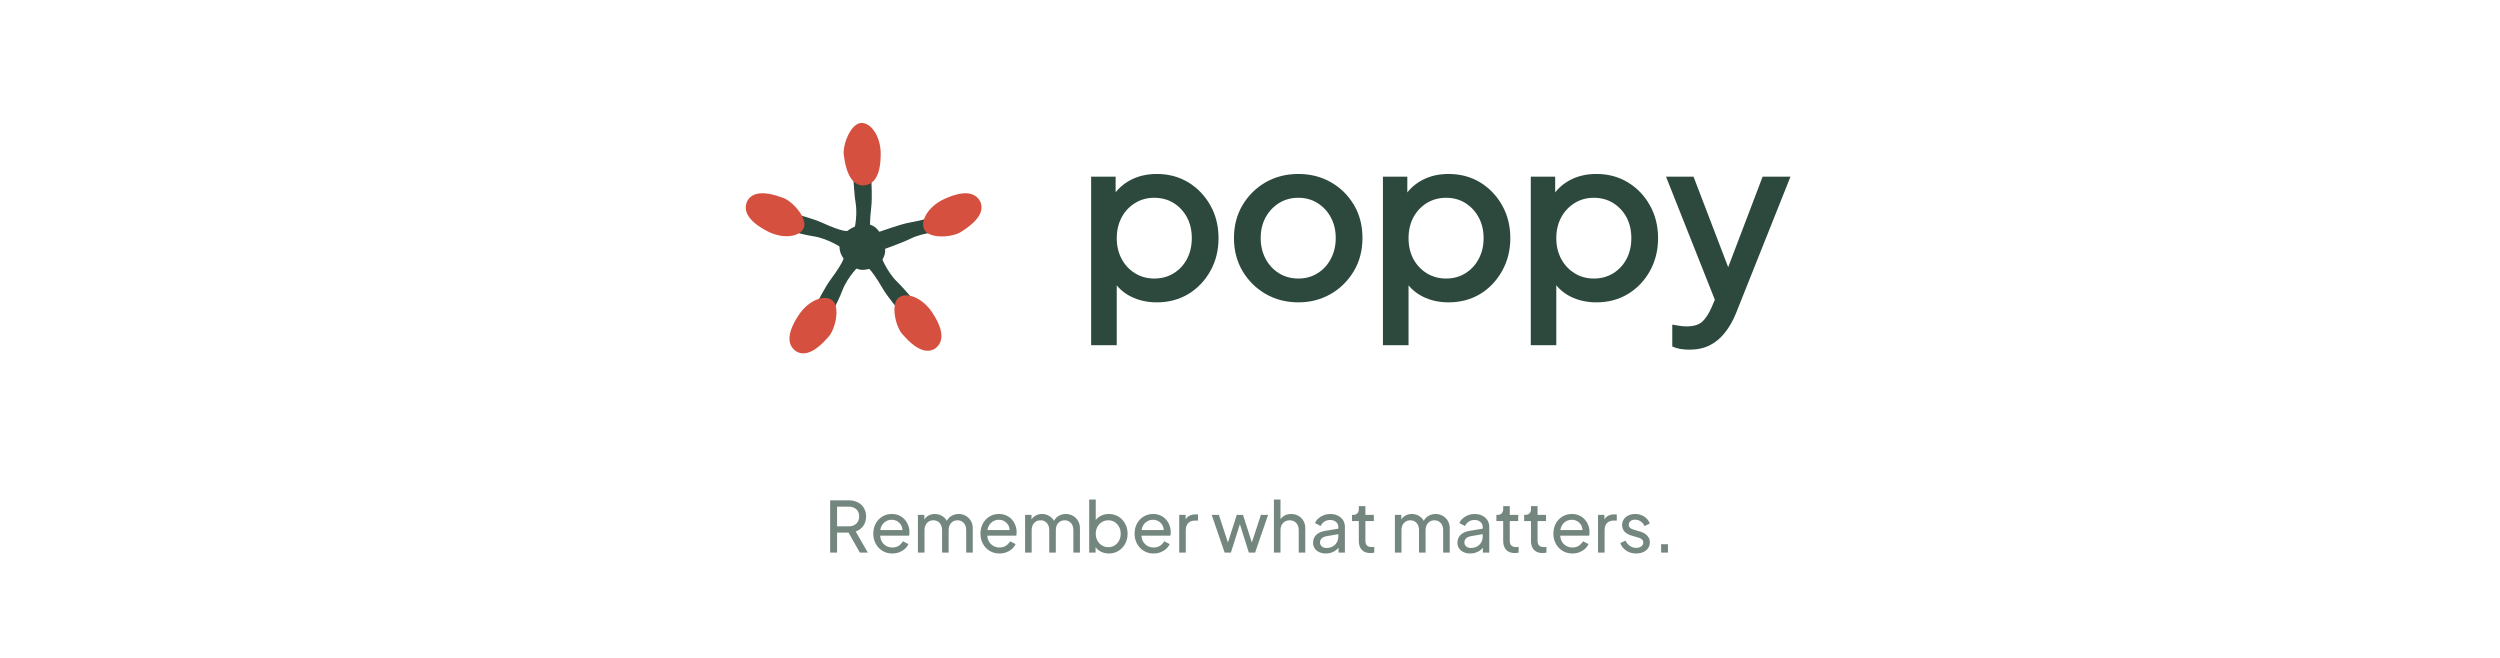
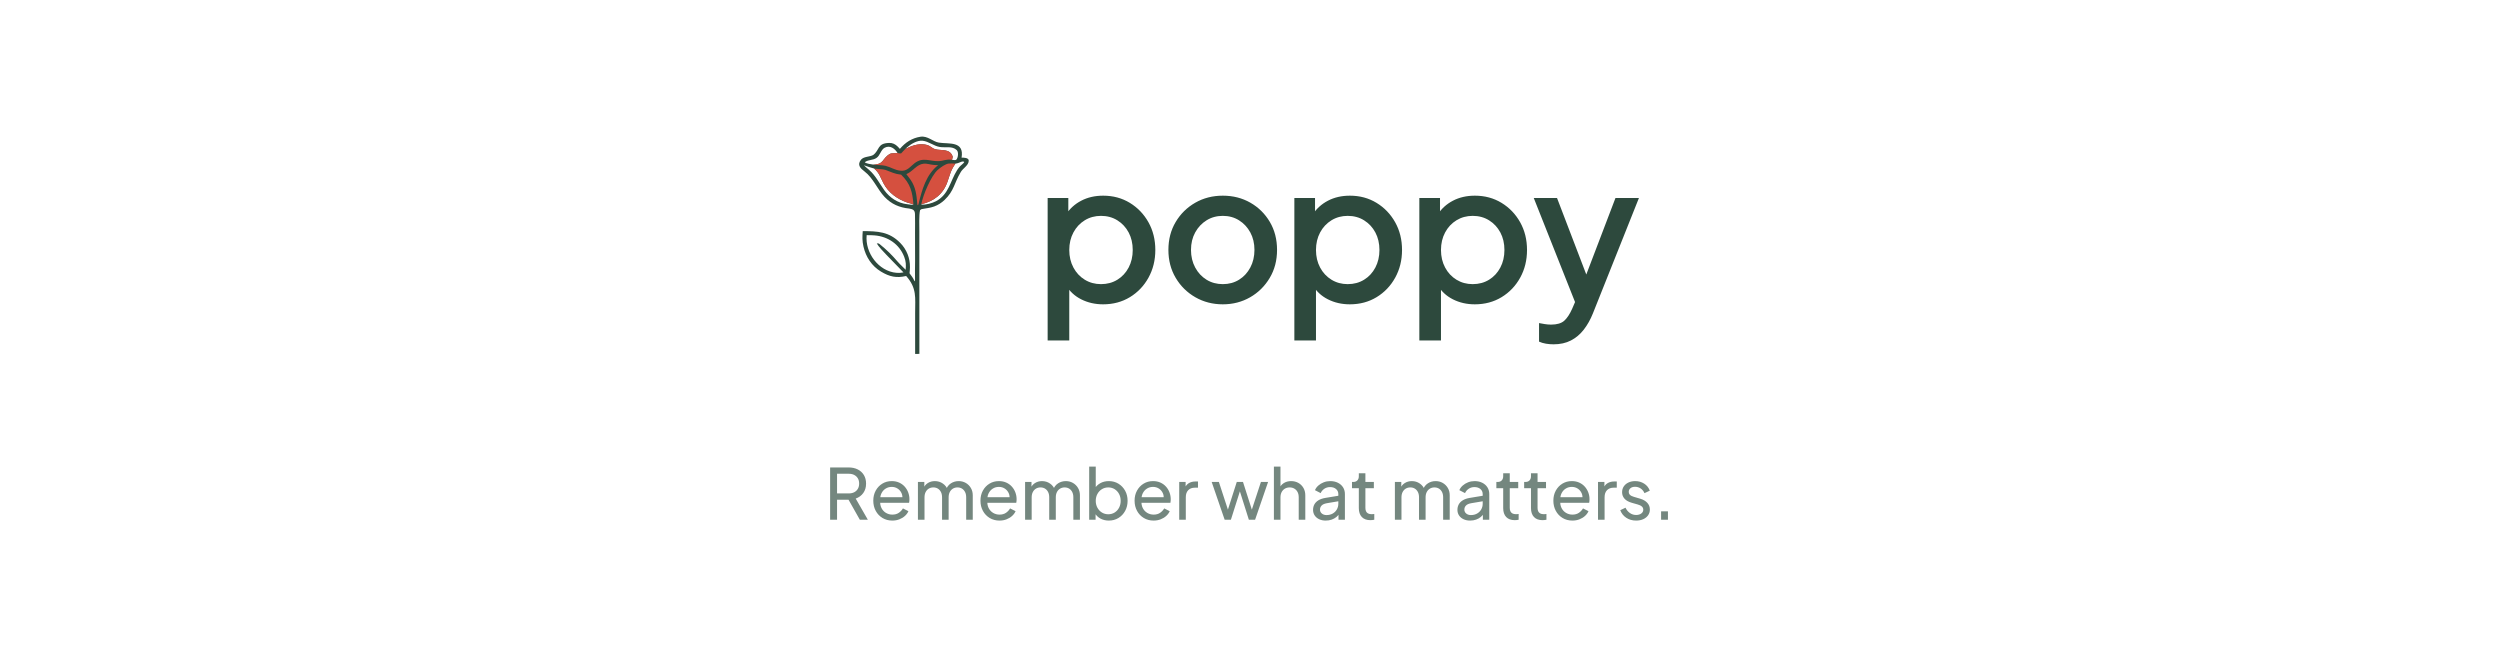
<svg xmlns="http://www.w3.org/2000/svg" viewBox="0 0 760 200" fill="none" role="img" aria-label="poppy: remember what matters">
-   <g transform="translate(214.95 18) scale(3.4)">
-     <g transform="translate(2 4)">
-       <path class="fgf" fill="#2D493D" d="M11.868 10.785 C13.218 10.554 13.667 11.716 13.894 12.811 C14.125 13.929 13.006 14.836 11.868 14.836 C11.193 14.836 9.843 13.929 9.843 12.811 C9.843 11.693 10.767 10.974 11.868 10.785 Z" />
-       <path class="fgf fgs" fill="#2D493D" stroke="#2D493D" stroke-width="0.13" stroke-linejoin="round" d="M12.649 6.013 C12.649 6.013 12.607 5.723 12.618 6.452 C12.626 6.977 12.715 8.364 12.618 9.195 C12.348 11.515 12.649 11.695 12.649 11.695 L11.118 11.695 C11.118 11.695 11.577 10.243 11.345 8.833 C11.192 7.899 11.118 6.013 11.118 6.013 L12.649 6.013 Z M13.075 11.563 C13.075 11.563 12.810 11.687 13.505 11.464 C14.004 11.305 15.306 10.817 16.129 10.669 C18.428 10.255 18.513 9.915 18.513 9.915 L18.957 11.379 C18.957 11.379 17.435 11.362 16.153 11.992 C15.303 12.410 13.519 13.027 13.519 13.027 L13.075 11.563 Z M5.206 9.654 C5.206 9.654 4.917 9.604 5.615 9.818 C6.116 9.972 7.463 10.315 8.224 10.663 C10.348 11.634 10.612 11.403 10.612 11.403 L10.141 12.859 C10.141 12.859 8.901 11.976 7.488 11.762 C6.552 11.621 4.735 11.110 4.735 11.110 L5.206 9.654 Z M15.628 19.026 C15.628 19.026 15.835 19.234 15.390 18.656 C15.070 18.240 14.170 17.181 13.751 16.457 C12.581 14.435 12.232 14.470 12.232 14.470 L13.459 13.556 C13.459 13.556 13.959 14.994 14.987 15.986 C15.669 16.643 16.855 18.112 16.855 18.112 L15.628 19.026 Z M7.484 18.477 C7.484 18.477 7.376 18.749 7.730 18.112 C7.986 17.653 8.602 16.408 9.102 15.737 C10.496 13.862 10.325 13.556 10.325 13.556 L11.651 14.321 C11.651 14.321 10.528 15.349 10.023 16.686 C9.689 17.572 8.810 19.242 8.810 19.242 L7.484 18.477 Z" />
-       <path fill="#D5503F" d="M15.131 17.325 C15.849 16.762 17.275 17.357 18.111 18.617 C19.231 20.302 19.137 21.286 18.420 21.849 C17.663 22.359 16.682 22.006 15.439 20.557 C14.832 19.850 14.413 17.888 15.131 17.325 Z M9.193 17.556 C8.474 16.993 7.048 17.588 6.212 18.848 C5.092 20.533 5.186 21.517 5.903 22.080 C6.661 22.591 7.642 22.238 8.884 20.789 C9.491 20.082 9.910 18.120 9.193 17.556 Z M6.645 11.083 C6.287 11.923 4.752 12.090 3.411 11.390 C1.617 10.455 1.224 9.548 1.580 8.709 C1.997 7.896 3.027 7.732 4.814 8.401 C5.687 8.727 7.001 10.243 6.645 11.083 Z M11.745 1.702 C12.655 1.627 13.518 2.909 13.524 4.421 C13.532 6.444 12.913 7.214 12.004 7.290 C11.091 7.299 10.466 6.465 10.225 4.572 C10.107 3.647 10.836 1.778 11.745 1.702 Z M17.442 11.267 C16.995 10.471 17.801 9.153 19.173 8.518 C21.010 7.669 21.968 7.911 22.415 8.706 C22.804 9.533 22.305 10.448 20.684 11.455 C19.892 11.947 17.889 12.062 17.442 11.267 Z" />
-     </g>
-     <path fill="#2D493D" transform="translate(33 0)" d="M1.34 25.57V10.5H3.53V12.78L3.27 12.26Q3.87 11.32 4.89 10.79Q5.91 10.26 7.22 10.26Q8.78 10.26 10.03 11.01Q11.27 11.77 12 13.07Q12.73 14.36 12.73 16Q12.73 17.62 12.01 18.92Q11.28 20.23 10.04 20.99Q8.79 21.74 7.21 21.74Q5.94 21.74 4.89 21.22Q3.84 20.69 3.26 19.69L3.63 19.26V25.57ZM6.98 19.61Q7.96 19.61 8.72 19.14Q9.48 18.67 9.91 17.86Q10.34 17.04 10.34 16Q10.34 14.95 9.91 14.14Q9.48 13.34 8.72 12.86Q7.96 12.39 6.98 12.39Q6.03 12.39 5.27 12.86Q4.5 13.33 4.07 14.14Q3.63 14.96 3.63 16Q3.63 17.04 4.07 17.86Q4.5 18.67 5.27 19.14Q6.03 19.61 6.98 19.61Z M19.87 21.74Q18.27 21.74 16.96 21Q15.66 20.25 14.88 18.95Q14.11 17.65 14.11 15.99Q14.11 14.33 14.88 13.04Q15.65 11.75 16.95 11Q18.25 10.26 19.87 10.26Q21.48 10.26 22.78 11Q24.07 11.74 24.84 13.03Q25.6 14.32 25.6 15.99Q25.6 17.66 24.82 18.96Q24.04 20.26 22.75 21Q21.45 21.74 19.87 21.74ZM19.87 19.61Q20.83 19.61 21.58 19.14Q22.34 18.67 22.77 17.85Q23.21 17.03 23.21 15.99Q23.21 14.95 22.77 14.14Q22.34 13.34 21.58 12.86Q20.83 12.39 19.87 12.39Q18.9 12.39 18.14 12.86Q17.38 13.34 16.94 14.14Q16.5 14.95 16.5 15.99Q16.5 17.03 16.94 17.85Q17.38 18.67 18.14 19.14Q18.9 19.61 19.87 19.61Z M27.43 25.57V10.5H29.61V12.78L29.36 12.26Q29.96 11.32 30.98 10.79Q31.99 10.26 33.3 10.26Q34.87 10.26 36.12 11.01Q37.36 11.77 38.09 13.07Q38.82 14.36 38.82 16Q38.82 17.62 38.09 18.92Q37.37 20.23 36.13 20.99Q34.88 21.74 33.29 21.74Q32.02 21.74 30.98 21.22Q29.93 20.69 29.35 19.69L29.72 19.26V25.57ZM33.07 19.61Q34.05 19.61 34.8 19.14Q35.56 18.67 35.99 17.86Q36.43 17.04 36.43 16Q36.43 14.95 35.99 14.14Q35.56 13.34 34.8 12.86Q34.05 12.39 33.07 12.39Q32.12 12.39 31.35 12.86Q30.59 13.33 30.15 14.14Q29.72 14.96 29.72 16Q29.72 17.04 30.15 17.86Q30.59 18.67 31.35 19.14Q32.12 19.61 33.07 19.61Z M40.65 25.57V10.5H42.83V12.78L42.58 12.26Q43.18 11.32 44.19 10.79Q45.21 10.26 46.52 10.26Q48.09 10.26 49.33 11.01Q50.58 11.77 51.3 13.07Q52.03 14.36 52.03 16Q52.03 17.62 51.31 18.92Q50.59 20.23 49.34 20.99Q48.1 21.74 46.51 21.74Q45.24 21.74 44.19 21.22Q43.15 20.69 42.57 19.69L42.93 19.26V25.57ZM46.29 19.61Q47.26 19.61 48.02 19.14Q48.78 18.67 49.21 17.86Q49.64 17.04 49.64 16Q49.64 14.95 49.21 14.14Q48.78 13.34 48.02 12.86Q47.26 12.39 46.29 12.39Q45.33 12.39 44.57 12.86Q43.81 13.33 43.37 14.14Q42.93 14.96 42.93 16Q42.93 17.04 43.37 17.86Q43.81 18.67 44.57 19.14Q45.33 19.61 46.29 19.61Z M54.84 25.97Q54.43 25.97 54.03 25.91Q53.64 25.84 53.3 25.69V23.73Q53.55 23.78 53.9 23.83Q54.25 23.89 54.57 23.89Q55.52 23.89 55.98 23.47Q56.43 23.06 56.81 22.2L57.53 20.52L57.49 22.47L52.74 10.5H55.2L58.71 19.67H57.89L61.38 10.5H63.87L59 22.71Q58.61 23.68 58.03 24.42Q57.46 25.16 56.67 25.57Q55.88 25.97 54.84 25.97Z" />
+   <g transform="translate(256.806 30) scale(2.875)">
+     <svg x="1.5" y="4" width="11.611" height="23" viewBox="301.785 96.043 420.43 832.809" preserveAspectRatio="xMidYMid meet" overflow="visible">
+       <g transform="matrix(0.484375,0,0,0.484375,512,512)">
+         <g transform="matrix(1,0,0,1,-2133.333,-2133.333)">
+           <g transform="matrix(4.166667,0,0,4.166667,0,0)">
+             <path d="M514.247,578.247C513.9,566.402 514.303,554.152 514.341,542.265L514.241,488.11C514.25,476.396 514.532,464.626 514.143,452.919C513.889,445.295 510.045,443.748 503.15,442.55C484.762,440.759 469.345,434.152 456.467,420.494C442.715,405.909 434.814,384.625 418.475,372.214C410.417,366.125 403.835,359.672 411.969,349.681C417.331,343.599 428.021,344.716 434.727,341.079C447.414,331.744 442.051,318.729 465.082,318.073C471.71,317.884 476.828,320.336 481.7,325.265C483.001,326.606 484.276,327.973 485.525,329.363C495.775,317.149 508.578,308.752 524.637,306.303C538.235,304.23 548.296,315.744 559.416,317.478C578.614,320.472 607.942,313.957 602.545,346.025C606.449,345.863 616.419,345.955 616.161,352.049C615.78,361.05 604.559,366.342 600.646,373.945C588.606,394 588.467,408.945 570.313,426.179C564.692,431.612 558.013,435.831 550.692,438.573C542.661,441.583 535.057,441.974 526.775,443.623C526.197,443.738 523.869,445.329 523.782,445.701C521.565,455.21 522.432,476.306 522.434,485.148L522.446,543.199L522.506,718.26L514.441,718.388L514.445,640.135C514.446,611.567 518.08,593.863 497.414,570.481C478.996,574.815 465.88,571.934 449.542,562.093C432.196,551.645 420.929,534.394 416.45,514.837C413.906,503.73 414.267,496.521 415.039,485.342C443.114,485.59 464.933,486.064 486.282,507.841C498.328,520.103 504.937,536.694 504.622,553.881C504.577,557.627 504.182,561.597 503.767,565.333C506.502,568.973 510.694,574.333 512.393,578.397C512.624,578.854 513.286,580.377 513.756,580.604L513.856,580.55C514.174,580.027 514.19,578.861 514.247,578.247ZM590.884,357.314C581.99,369.894 580.704,377.694 575.702,391.975C567.61,415.075 549.917,428.936 526.187,434.265C526.233,434.708 526.169,434.382 526.761,435.079C534.821,435.677 546.745,432.495 553.882,428.727C578.481,415.742 580.752,390.917 593.973,369.793C595.478,367.388 597.29,365.115 599.084,362.927C600.877,360.738 607.022,356.487 607.737,354.172C603.747,351.274 598.656,356.455 591.604,357.241L590.884,357.314ZM422.482,493.043C419.182,526.431 444.942,561.532 479.063,564.489C483.496,564.861 487.959,564.588 492.314,563.68C481.575,552.48 470.662,541.493 459.925,530.33C454.812,525.015 445.235,514.996 441.73,508.834C444.602,508.416 445.25,508.531 447.569,510.398C460.378,520.709 470.597,530.829 481.293,543.336C485.282,548 492.036,554.013 496.467,558.712C497.254,549.466 497.112,542.931 493.717,534.158C484.38,510.024 462.779,495.479 437.329,493.455C432.388,493.099 427.435,492.961 422.482,493.043ZM499.685,327.729C511.335,321.932 524.8,318.371 537.677,322.068C542.815,323.543 547.38,328.568 552.007,329.855C564.471,333.321 580.578,327.95 585.813,344.368L584.428,350.084C586.539,350.411 591.184,351.288 592.604,349.776C596.096,346.058 597.211,335.396 593.39,331.693C584.871,323.439 571.955,327.462 561.543,325.802C549.555,323.891 540.47,315.234 528.527,313.891C518.108,312.915 506.19,320.238 498.717,326.841C497.706,327.615 497.022,328.336 496.138,329.231C497.855,328.72 498.084,328.556 499.685,327.729ZM434.375,359.07C456.128,359.059 450.941,347.857 466.604,338.86C469.952,336.937 476.956,338.029 480.935,336.979C475.857,328.708 466.814,321.829 456.61,327.195C449.404,330.985 448.018,341.88 441.356,346.343C434.529,351.338 425.845,349.445 419.238,354.439L419.156,355.161C421.977,357.058 430.994,358.802 434.375,359.07ZM417.137,360.404C420.461,363.705 423.909,366.438 427.414,369.504C439.512,380.086 446.695,394.935 455.937,407.75C466.242,422.039 481.628,432.371 499.337,434.322C501.743,434.586 509.345,436.115 511.244,434.933C509.002,433.554 502.206,432.081 499.361,431.091C480.331,424.471 463.803,412.569 454.318,394.471C448.547,383.458 446.542,374.82 436.64,366.669C430.849,365.213 422.968,362.349 417.137,360.404Z" style="fill:#2D493D;" />
+           </g>
+           <g transform="matrix(4.166667,0,0,4.166667,0,0)">
+             <path d="M499.685,327.729C511.335,321.932 524.8,318.371 537.677,322.068C542.815,323.543 547.38,328.568 552.007,329.855C564.471,333.321 580.578,327.95 585.813,344.368L584.428,350.084C572.276,348.56 568.927,352.148 559.283,352.614C542.542,353.423 529.418,344.005 513.188,356.705C503.983,363.91 499.144,372.17 486.279,370.711C475.747,369.517 468.394,364.134 458.559,361.596C450.982,359.641 442.118,360.521 434.375,359.07C456.128,359.059 450.941,347.857 466.604,338.86C469.952,336.937 476.956,338.029 480.935,336.979L481.163,337.272C483.45,338.071 485.441,337.899 487.883,337.928C490.877,335.032 492.668,332.335 496.138,329.231C497.855,328.72 498.084,328.556 499.685,327.729Z" style="fill:#D5503F;" />
+           </g>
+           <g transform="matrix(4.166667,0,0,4.166667,0,0)">
+             <path d="M436.64,366.669C442.285,367.593 453.764,367.697 458.171,369.267C469.777,373.402 475.078,376.91 487.82,378.285C505.749,395.498 509.359,411.462 511.244,434.933C509.002,433.554 502.206,432.081 499.361,431.091C480.331,424.471 463.803,412.569 454.318,394.471C448.547,383.458 446.542,374.82 436.64,366.669Z" style="fill:#D5503F;" />
+           </g>
+           <g transform="matrix(4.166667,0,0,4.166667,0,0)">
+             <path d="M526.187,434.265C529.092,417.613 544.837,380.042 557.477,369.112C562.613,364.67 571.403,357.921 578.565,357.125C581.166,356.836 587.865,357.22 590.884,357.314C581.99,369.894 580.704,377.694 575.702,391.975C567.61,415.075 549.917,428.936 526.187,434.265Z" style="fill:#D5503F;" />
+           </g>
+           <g transform="matrix(4.166667,0,0,4.166667,0,0)">
+             <path d="M497.771,377.309C510.824,371.766 516.928,358.831 530.88,357.399C536.386,356.835 544.185,359.389 549.799,359.824C552.583,360.152 555.362,360.155 558.13,360.175C535.253,378.072 527.409,407.142 520.89,433.9C520.057,435.833 520.687,435.258 519.298,436.264C518.28,434.758 518.599,434.493 518.421,432.381C517.034,416.158 515.446,402.313 506.104,388.379C503.352,384.276 500.506,381.099 497.771,377.309Z" style="fill:#D5503F;fill-rule:nonzero;" />
+           </g>
+         </g>
+       </g>
+     </svg>
+     <path fill="#2D493D" transform="translate(20.111 0)" d="M1.342 25.567V10.5H3.528V12.777L3.274 12.259Q3.873 11.323 4.89 10.79Q5.907 10.256 7.218 10.256Q8.784 10.256 10.029 11.013Q11.274 11.771 12.001 13.067Q12.728 14.363 12.728 16Q12.728 17.616 12.006 18.923Q11.285 20.229 10.039 20.987Q8.794 21.744 7.208 21.744Q5.937 21.744 4.89 21.215Q3.843 20.687 3.263 19.69L3.629 19.263V25.567ZM6.984 19.609Q7.96 19.609 8.718 19.141Q9.475 18.674 9.907 17.855Q10.339 17.037 10.339 16Q10.339 14.953 9.907 14.145Q9.475 13.336 8.718 12.864Q7.96 12.391 6.984 12.391Q6.029 12.391 5.266 12.859Q4.504 13.326 4.067 14.145Q3.629 14.963 3.629 16Q3.629 17.037 4.067 17.855Q4.504 18.674 5.266 19.141Q6.029 19.609 6.984 19.609Z M19.865 21.744Q18.269 21.744 16.963 20.997Q15.656 20.25 14.884 18.948Q14.111 17.647 14.111 15.99Q14.111 14.333 14.878 13.042Q15.646 11.75 16.947 11.003Q18.249 10.256 19.865 10.256Q21.482 10.256 22.778 10.998Q24.074 11.74 24.836 13.031Q25.599 14.323 25.599 15.99Q25.599 17.657 24.821 18.958Q24.043 20.26 22.747 21.002Q21.451 21.744 19.865 21.744ZM19.865 19.609Q20.831 19.609 21.583 19.141Q22.335 18.674 22.773 17.85Q23.21 17.027 23.21 15.99Q23.21 14.953 22.773 14.145Q22.335 13.336 21.583 12.864Q20.831 12.391 19.865 12.391Q18.899 12.391 18.142 12.864Q17.384 13.336 16.942 14.145Q16.5 14.953 16.5 15.99Q16.5 17.027 16.942 17.85Q17.384 18.674 18.142 19.141Q18.899 19.609 19.865 19.609Z M27.429 25.567V10.5H29.615V12.777L29.36 12.259Q29.96 11.323 30.977 10.79Q31.994 10.256 33.305 10.256Q34.871 10.256 36.116 11.013Q37.361 11.771 38.088 13.067Q38.815 14.363 38.815 16Q38.815 17.616 38.093 18.923Q37.372 20.229 36.126 20.987Q34.881 21.744 33.295 21.744Q32.024 21.744 30.977 21.215Q29.93 20.687 29.35 19.69L29.716 19.263V25.567ZM33.071 19.609Q34.047 19.609 34.805 19.141Q35.562 18.674 35.994 17.855Q36.426 17.037 36.426 16Q36.426 14.953 35.994 14.145Q35.562 13.336 34.805 12.864Q34.047 12.391 33.071 12.391Q32.116 12.391 31.353 12.859Q30.591 13.326 30.153 14.145Q29.716 14.963 29.716 16Q29.716 17.037 30.153 17.855Q30.591 18.674 31.353 19.141Q32.116 19.609 33.071 19.609Z M40.645 25.567V10.5H42.831V12.777L42.577 12.259Q43.177 11.323 44.193 10.79Q45.21 10.256 46.521 10.256Q48.087 10.256 49.332 11.013Q50.578 11.771 51.305 13.067Q52.031 14.363 52.031 16Q52.031 17.616 51.31 18.923Q50.588 20.229 49.342 20.987Q48.097 21.744 46.511 21.744Q45.24 21.744 44.193 21.215Q43.146 20.687 42.567 19.69L42.933 19.263V25.567ZM46.287 19.609Q47.263 19.609 48.021 19.141Q48.778 18.674 49.21 17.855Q49.642 17.037 49.642 16Q49.642 14.953 49.21 14.145Q48.778 13.336 48.021 12.864Q47.263 12.391 46.287 12.391Q45.332 12.391 44.569 12.859Q43.807 13.326 43.37 14.145Q42.933 14.963 42.933 16Q42.933 17.037 43.37 17.855Q43.807 18.674 44.569 19.141Q45.332 19.609 46.287 19.609Z M54.837 25.973Q54.431 25.973 54.034 25.907Q53.638 25.841 53.302 25.689V23.726Q53.546 23.777 53.897 23.833Q54.248 23.889 54.573 23.889Q55.518 23.889 55.976 23.472Q56.433 23.055 56.81 22.201L57.531 20.524L57.491 22.466L52.743 10.5H55.203L58.711 19.67H57.887L61.384 10.5H63.865L58.995 22.71Q58.609 23.676 58.035 24.418Q57.46 25.16 56.672 25.567Q55.884 25.973 54.837 25.973Z" />
  </g>
-   <path fill="#2D493D" fill-opacity="0.66" transform="translate(250.6 168)" d="M1.76 0V-15.9H7.38Q8.96 -15.9 10.15 -15.3Q11.35 -14.7 12.02 -13.59Q12.69 -12.48 12.69 -10.98Q12.69 -9.31 11.84 -8.13Q10.99 -6.94 9.54 -6.43L13.23 0H10.8L6.9 -6.89L8.3 -6.08H3.87V0ZM3.87 -8H7.45Q8.39 -8 9.09 -8.37Q9.8 -8.73 10.19 -9.41Q10.58 -10.08 10.58 -10.99Q10.58 -11.91 10.19 -12.58Q9.8 -13.24 9.09 -13.61Q8.39 -13.97 7.45 -13.97H3.87Z M20.66 0.26Q18.99 0.26 17.68 -0.53Q16.38 -1.32 15.63 -2.69Q14.88 -4.06 14.88 -5.78Q14.88 -7.52 15.62 -8.86Q16.36 -10.2 17.63 -10.97Q18.89 -11.75 20.48 -11.75Q21.75 -11.75 22.75 -11.29Q23.74 -10.84 24.44 -10.06Q25.13 -9.28 25.5 -8.29Q25.87 -7.3 25.87 -6.23Q25.87 -5.98 25.85 -5.7Q25.82 -5.42 25.77 -5.15H16.34V-6.86H24.63L23.67 -6.1Q23.87 -7.21 23.47 -8.09Q23.06 -8.96 22.28 -9.47Q21.49 -9.99 20.48 -9.99Q19.47 -9.99 18.64 -9.47Q17.81 -8.95 17.35 -8.01Q16.89 -7.07 16.99 -5.76Q16.89 -4.49 17.38 -3.54Q17.86 -2.6 18.74 -2.08Q19.62 -1.56 20.67 -1.56Q21.83 -1.56 22.62 -2.09Q23.41 -2.62 23.9 -3.45L25.56 -2.6Q25.22 -1.81 24.51 -1.16Q23.79 -0.51 22.82 -0.13Q21.84 0.26 20.66 0.26Z M28.45 0V-11.49H30.4V-9.15L30.13 -9.51Q30.54 -10.59 31.48 -11.17Q32.43 -11.75 33.6 -11.75Q34.95 -11.75 36.03 -11Q37.1 -10.26 37.51 -9.05L36.94 -9.01Q37.41 -10.36 38.47 -11.05Q39.52 -11.75 40.84 -11.75Q42.02 -11.75 42.99 -11.19Q43.96 -10.64 44.54 -9.66Q45.12 -8.68 45.12 -7.44V0H43.12V-6.81Q43.12 -7.76 42.78 -8.43Q42.44 -9.09 41.84 -9.46Q41.25 -9.83 40.47 -9.83Q39.71 -9.83 39.1 -9.46Q38.48 -9.09 38.14 -8.42Q37.79 -7.74 37.79 -6.81V0H35.79V-6.81Q35.79 -7.76 35.44 -8.43Q35.1 -9.09 34.51 -9.46Q33.92 -9.83 33.13 -9.83Q32.36 -9.83 31.75 -9.46Q31.15 -9.09 30.8 -8.42Q30.45 -7.74 30.45 -6.81V0Z M53.24 0.26Q51.57 0.26 50.26 -0.53Q48.96 -1.32 48.21 -2.69Q47.46 -4.06 47.46 -5.78Q47.46 -7.52 48.2 -8.86Q48.94 -10.2 50.21 -10.97Q51.47 -11.75 53.06 -11.75Q54.33 -11.75 55.33 -11.29Q56.32 -10.84 57.02 -10.06Q57.71 -9.28 58.08 -8.29Q58.45 -7.3 58.45 -6.23Q58.45 -5.98 58.43 -5.7Q58.4 -5.42 58.35 -5.15H48.92V-6.86H57.21L56.25 -6.1Q56.45 -7.21 56.05 -8.09Q55.64 -8.96 54.86 -9.47Q54.07 -9.99 53.06 -9.99Q52.05 -9.99 51.22 -9.47Q50.39 -8.95 49.93 -8.01Q49.47 -7.07 49.57 -5.76Q49.47 -4.49 49.96 -3.54Q50.44 -2.6 51.32 -2.08Q52.2 -1.56 53.25 -1.56Q54.41 -1.56 55.2 -2.09Q55.99 -2.62 56.48 -3.45L58.14 -2.6Q57.8 -1.81 57.09 -1.16Q56.37 -0.51 55.4 -0.13Q54.42 0.26 53.24 0.26Z M61.03 0V-11.49H62.98V-9.15L62.71 -9.51Q63.12 -10.59 64.06 -11.17Q65 -11.75 66.18 -11.75Q67.53 -11.75 68.61 -11Q69.68 -10.26 70.09 -9.05L69.52 -9.01Q69.99 -10.36 71.05 -11.05Q72.1 -11.75 73.42 -11.75Q74.6 -11.75 75.57 -11.19Q76.54 -10.64 77.12 -9.66Q77.7 -8.68 77.7 -7.44V0H75.7V-6.81Q75.7 -7.76 75.36 -8.43Q75.02 -9.09 74.42 -9.46Q73.83 -9.83 73.05 -9.83Q72.29 -9.83 71.67 -9.46Q71.06 -9.09 70.71 -8.42Q70.37 -7.74 70.37 -6.81V0H68.37V-6.81Q68.37 -7.76 68.02 -8.43Q67.68 -9.09 67.09 -9.46Q66.5 -9.83 65.71 -9.83Q64.94 -9.83 64.33 -9.46Q63.73 -9.09 63.38 -8.42Q63.03 -7.74 63.03 -6.81V0Z M86.48 0.26Q85.08 0.26 83.94 -0.36Q82.79 -0.97 82.19 -2.11L82.46 -2.45V0H80.51V-16.15H82.51V-9.01L82.2 -9.51Q82.85 -10.55 83.96 -11.15Q85.06 -11.75 86.48 -11.75Q88.12 -11.75 89.41 -10.96Q90.69 -10.17 91.44 -8.82Q92.19 -7.47 92.19 -5.74Q92.19 -4.04 91.45 -2.68Q90.7 -1.32 89.41 -0.53Q88.12 0.26 86.48 0.26ZM86.32 -1.66Q87.41 -1.66 88.26 -2.2Q89.11 -2.73 89.6 -3.66Q90.09 -4.58 90.09 -5.74Q90.09 -6.92 89.6 -7.84Q89.11 -8.75 88.26 -9.29Q87.41 -9.83 86.32 -9.83Q85.24 -9.83 84.38 -9.29Q83.51 -8.76 83.01 -7.83Q82.51 -6.91 82.51 -5.74Q82.51 -4.58 83.01 -3.66Q83.51 -2.73 84.38 -2.2Q85.24 -1.66 86.32 -1.66Z M100.09 0.26Q98.43 0.26 97.12 -0.53Q95.81 -1.32 95.06 -2.69Q94.31 -4.06 94.31 -5.78Q94.31 -7.52 95.05 -8.86Q95.79 -10.2 97.06 -10.97Q98.33 -11.75 99.91 -11.75Q101.19 -11.75 102.18 -11.29Q103.17 -10.84 103.87 -10.06Q104.57 -9.28 104.93 -8.29Q105.3 -7.3 105.3 -6.23Q105.3 -5.98 105.28 -5.7Q105.25 -5.42 105.2 -5.15H95.77V-6.86H104.06L103.11 -6.1Q103.3 -7.21 102.9 -8.09Q102.5 -8.96 101.71 -9.47Q100.92 -9.99 99.91 -9.99Q98.9 -9.99 98.07 -9.47Q97.24 -8.95 96.78 -8.01Q96.33 -7.07 96.42 -5.76Q96.32 -4.49 96.81 -3.54Q97.3 -2.6 98.17 -2.08Q99.05 -1.56 100.1 -1.56Q101.26 -1.56 102.05 -2.09Q102.84 -2.62 103.33 -3.45L104.99 -2.6Q104.65 -1.81 103.94 -1.16Q103.23 -0.51 102.25 -0.13Q101.27 0.26 100.09 0.26Z M107.88 0V-11.49H109.83V-9.38L109.62 -9.69Q110.02 -10.67 110.86 -11.15Q111.69 -11.63 112.88 -11.63H113.59V-9.74H112.59Q111.37 -9.74 110.63 -8.99Q109.88 -8.23 109.88 -6.85V0Z M121.7 0 117.75 -11.49H119.94L123.08 -1.88L122.31 -1.89L125.38 -11.49H127.27L130.34 -1.89L129.57 -1.88L132.72 -11.49H134.9L130.95 0H129.05L126.02 -9.6H126.63L123.59 0Z M136.67 0V-16.15H138.67V-9.25L138.3 -9.44Q138.72 -10.53 139.67 -11.14Q140.63 -11.75 141.89 -11.75Q143.14 -11.75 144.11 -11.19Q145.09 -10.64 145.65 -9.66Q146.21 -8.68 146.21 -7.44V0H144.21V-6.81Q144.21 -7.76 143.86 -8.43Q143.5 -9.09 142.88 -9.46Q142.26 -9.83 141.46 -9.83Q140.66 -9.83 140.03 -9.46Q139.39 -9.09 139.03 -8.42Q138.67 -7.74 138.67 -6.81V0Z M152.42 0.26Q151.29 0.26 150.42 -0.16Q149.55 -0.57 149.06 -1.3Q148.57 -2.04 148.57 -3Q148.57 -3.92 148.97 -4.66Q149.37 -5.4 150.21 -5.92Q151.05 -6.43 152.34 -6.64L156.59 -7.34V-5.67L152.78 -5.02Q151.68 -4.83 151.18 -4.32Q150.68 -3.81 150.68 -3.08Q150.68 -2.37 151.24 -1.89Q151.79 -1.42 152.66 -1.42Q153.74 -1.42 154.55 -1.88Q155.35 -2.34 155.8 -3.13Q156.25 -3.92 156.25 -4.88V-7.81Q156.25 -8.74 155.56 -9.33Q154.87 -9.93 153.75 -9.93Q152.75 -9.93 152 -9.42Q151.24 -8.91 150.88 -8.09L149.15 -8.99Q149.48 -9.78 150.19 -10.4Q150.89 -11.03 151.83 -11.39Q152.76 -11.75 153.79 -11.75Q155.1 -11.75 156.11 -11.24Q157.12 -10.74 157.69 -9.86Q158.25 -8.97 158.25 -7.81V0H156.31V-2.18L156.66 -2.04Q156.31 -1.37 155.68 -0.85Q155.06 -0.33 154.23 -0.04Q153.41 0.26 152.42 0.26Z M165.99 0.13Q164.31 0.13 163.4 -0.83Q162.48 -1.79 162.48 -3.55V-9.6H160.41V-11.49H160.83Q161.6 -11.49 162.04 -11.96Q162.48 -12.43 162.48 -13.2V-14.13H164.48V-11.49H167.05V-9.6H164.48V-3.6Q164.48 -3.02 164.66 -2.59Q164.85 -2.17 165.27 -1.93Q165.69 -1.69 166.39 -1.69Q166.55 -1.69 166.78 -1.71Q167 -1.73 167.18 -1.75V0Q166.91 0.06 166.57 0.09Q166.23 0.13 165.99 0.13Z M173.45 0V-11.49H175.4V-9.15L175.12 -9.51Q175.54 -10.59 176.48 -11.17Q177.42 -11.75 178.6 -11.75Q179.95 -11.75 181.03 -11Q182.1 -10.26 182.51 -9.05L181.94 -9.01Q182.41 -10.36 183.46 -11.05Q184.52 -11.75 185.84 -11.75Q187.02 -11.75 187.99 -11.19Q188.96 -10.64 189.54 -9.66Q190.12 -8.68 190.12 -7.44V0H188.12V-6.81Q188.12 -7.76 187.78 -8.43Q187.44 -9.09 186.84 -9.46Q186.25 -9.83 185.47 -9.83Q184.7 -9.83 184.09 -9.46Q183.48 -9.09 183.13 -8.42Q182.78 -7.74 182.78 -6.81V0H180.78V-6.81Q180.78 -7.76 180.44 -8.43Q180.1 -9.09 179.51 -9.46Q178.92 -9.83 178.13 -9.83Q177.35 -9.83 176.75 -9.46Q176.15 -9.09 175.8 -8.42Q175.45 -7.74 175.45 -6.81V0Z M196.31 0.26Q195.18 0.26 194.31 -0.16Q193.44 -0.57 192.95 -1.3Q192.46 -2.04 192.46 -3Q192.46 -3.92 192.86 -4.66Q193.26 -5.4 194.1 -5.92Q194.94 -6.43 196.23 -6.64L200.48 -7.34V-5.67L196.66 -5.02Q195.56 -4.83 195.07 -4.32Q194.57 -3.81 194.57 -3.08Q194.57 -2.37 195.12 -1.89Q195.68 -1.42 196.55 -1.42Q197.63 -1.42 198.43 -1.88Q199.24 -2.34 199.69 -3.13Q200.14 -3.92 200.14 -4.88V-7.81Q200.14 -8.74 199.45 -9.33Q198.76 -9.93 197.64 -9.93Q196.64 -9.93 195.89 -9.42Q195.13 -8.91 194.77 -8.09L193.04 -8.99Q193.37 -9.78 194.07 -10.4Q194.78 -11.03 195.71 -11.39Q196.65 -11.75 197.68 -11.75Q198.99 -11.75 200 -11.24Q201.01 -10.74 201.58 -9.86Q202.14 -8.97 202.14 -7.81V0H200.19V-2.18L200.55 -2.04Q200.2 -1.37 199.57 -0.85Q198.95 -0.33 198.12 -0.04Q197.3 0.26 196.31 0.26Z M209.88 0.13Q208.2 0.13 207.29 -0.83Q206.37 -1.79 206.37 -3.55V-9.6H204.3V-11.49H204.72Q205.49 -11.49 205.93 -11.96Q206.37 -12.43 206.37 -13.2V-14.13H208.37V-11.49H210.94V-9.6H208.37V-3.6Q208.37 -3.02 208.55 -2.59Q208.73 -2.17 209.16 -1.93Q209.58 -1.69 210.28 -1.69Q210.44 -1.69 210.66 -1.71Q210.89 -1.73 211.07 -1.75V0Q210.8 0.06 210.46 0.09Q210.12 0.13 209.88 0.13Z M218.33 0.13Q216.65 0.13 215.73 -0.83Q214.82 -1.79 214.82 -3.55V-9.6H212.74V-11.49H213.17Q213.94 -11.49 214.38 -11.96Q214.82 -12.43 214.82 -13.2V-14.13H216.82V-11.49H219.39V-9.6H216.82V-3.6Q216.82 -3.02 217 -2.59Q217.18 -2.17 217.61 -1.93Q218.03 -1.69 218.72 -1.69Q218.89 -1.69 219.11 -1.71Q219.34 -1.73 219.52 -1.75V0Q219.25 0.06 218.91 0.09Q218.56 0.13 218.33 0.13Z M227.4 0.26Q225.74 0.26 224.43 -0.53Q223.12 -1.32 222.37 -2.69Q221.63 -4.06 221.63 -5.78Q221.63 -7.52 222.36 -8.86Q223.1 -10.2 224.37 -10.97Q225.64 -11.75 227.22 -11.75Q228.5 -11.75 229.49 -11.29Q230.49 -10.84 231.18 -10.06Q231.88 -9.28 232.25 -8.29Q232.61 -7.3 232.61 -6.23Q232.61 -5.98 232.59 -5.7Q232.57 -5.42 232.51 -5.15H223.08V-6.86H231.37L230.42 -6.1Q230.61 -7.21 230.21 -8.09Q229.81 -8.96 229.02 -9.47Q228.23 -9.99 227.22 -9.99Q226.21 -9.99 225.38 -9.47Q224.55 -8.95 224.1 -8.01Q223.64 -7.07 223.73 -5.76Q223.63 -4.49 224.12 -3.54Q224.61 -2.6 225.48 -2.08Q226.36 -1.56 227.41 -1.56Q228.57 -1.56 229.36 -2.09Q230.15 -2.62 230.64 -3.45L232.3 -2.6Q231.96 -1.81 231.25 -1.16Q230.54 -0.51 229.56 -0.13Q228.58 0.26 227.4 0.26Z M235.2 0V-11.49H237.14V-9.38L236.93 -9.69Q237.33 -10.67 238.17 -11.15Q239 -11.63 240.19 -11.63H240.9V-9.74H239.9Q238.68 -9.74 237.94 -8.99Q237.2 -8.23 237.2 -6.85V0Z M246.78 0.26Q245.07 0.26 243.79 -0.59Q242.5 -1.45 241.96 -2.9L243.55 -3.66Q244.03 -2.64 244.89 -2.04Q245.75 -1.45 246.78 -1.45Q247.72 -1.45 248.34 -1.89Q248.96 -2.34 248.96 -3.07Q248.96 -3.58 248.67 -3.89Q248.38 -4.2 247.98 -4.38Q247.58 -4.56 247.23 -4.65L245.5 -5.14Q243.96 -5.58 243.24 -6.41Q242.52 -7.25 242.52 -8.36Q242.52 -9.38 243.04 -10.15Q243.56 -10.91 244.47 -11.33Q245.38 -11.75 246.5 -11.75Q248.02 -11.75 249.23 -10.98Q250.44 -10.21 250.94 -8.84L249.32 -8.08Q248.94 -8.98 248.17 -9.5Q247.4 -10.02 246.46 -10.02Q245.58 -10.02 245.06 -9.59Q244.54 -9.15 244.54 -8.48Q244.54 -7.99 244.8 -7.69Q245.05 -7.38 245.42 -7.22Q245.79 -7.05 246.12 -6.96L248.01 -6.4Q249.41 -5.99 250.19 -5.13Q250.96 -4.28 250.96 -3.1Q250.96 -2.12 250.43 -1.36Q249.9 -0.6 248.96 -0.17Q248.02 0.26 246.78 0.26Z M254.38 0V-2.56H256.46V0Z" />
+   <path fill="#2D493D" fill-opacity="0.66" transform="translate(250.598 158)" d="M1.76 0V-15.895H7.377Q8.956 -15.895 10.153 -15.295Q11.351 -14.695 12.02 -13.588Q12.689 -12.481 12.689 -10.977Q12.689 -9.308 11.839 -8.126Q10.988 -6.945 9.537 -6.433L13.228 0H10.796L6.902 -6.891L8.3 -6.081H3.867V0ZM3.867 -8.001H7.446Q8.39 -8.001 9.094 -8.366Q9.798 -8.732 10.191 -9.406Q10.583 -10.081 10.583 -10.993Q10.583 -11.911 10.191 -12.577Q9.798 -13.244 9.094 -13.61Q8.39 -13.975 7.446 -13.975H3.867Z M20.658 0.256Q18.994 0.256 17.685 -0.533Q16.375 -1.323 15.628 -2.694Q14.882 -4.064 14.882 -5.782Q14.882 -7.516 15.62 -8.857Q16.359 -10.199 17.626 -10.972Q18.893 -11.745 20.477 -11.745Q21.752 -11.745 22.747 -11.292Q23.741 -10.839 24.438 -10.057Q25.134 -9.276 25.502 -8.289Q25.87 -7.302 25.87 -6.23Q25.87 -5.985 25.846 -5.702Q25.822 -5.419 25.768 -5.153H16.338V-6.859H24.627L23.672 -6.102Q23.869 -7.212 23.467 -8.086Q23.064 -8.961 22.277 -9.473Q21.49 -9.985 20.477 -9.985Q19.469 -9.985 18.639 -9.468Q17.81 -8.95 17.351 -8.009Q16.893 -7.067 16.989 -5.761Q16.887 -4.491 17.375 -3.544Q17.863 -2.598 18.741 -2.078Q19.618 -1.558 20.669 -1.558Q21.827 -1.558 22.619 -2.091Q23.411 -2.624 23.896 -3.446L25.56 -2.598Q25.219 -1.808 24.507 -1.16Q23.795 -0.512 22.816 -0.128Q21.837 0.256 20.658 0.256Z M28.451 0V-11.489H30.398V-9.148L30.126 -9.505Q30.542 -10.593 31.484 -11.169Q32.425 -11.745 33.599 -11.745Q34.953 -11.745 36.028 -11.001Q37.103 -10.257 37.508 -9.052L36.943 -9.014Q37.407 -10.364 38.466 -11.055Q39.525 -11.745 40.842 -11.745Q42.021 -11.745 42.992 -11.191Q43.962 -10.636 44.541 -9.66Q45.12 -8.684 45.12 -7.441V0H43.12V-6.806Q43.12 -7.761 42.778 -8.428Q42.437 -9.094 41.845 -9.46Q41.253 -9.825 40.469 -9.825Q39.706 -9.825 39.095 -9.46Q38.484 -9.094 38.135 -8.42Q37.786 -7.745 37.786 -6.806V0H35.785V-6.806Q35.785 -7.761 35.444 -8.428Q35.103 -9.094 34.511 -9.46Q33.919 -9.825 33.135 -9.825Q32.356 -9.825 31.753 -9.46Q31.15 -9.094 30.801 -8.42Q30.452 -7.745 30.452 -6.806V0Z M53.238 0.256Q51.574 0.256 50.264 -0.533Q48.955 -1.323 48.208 -2.694Q47.462 -4.064 47.462 -5.782Q47.462 -7.516 48.2 -8.857Q48.939 -10.199 50.206 -10.972Q51.473 -11.745 53.057 -11.745Q54.332 -11.745 55.326 -11.292Q56.321 -10.839 57.017 -10.057Q57.713 -9.276 58.081 -8.289Q58.449 -7.302 58.449 -6.23Q58.449 -5.985 58.425 -5.702Q58.401 -5.419 58.348 -5.153H48.918V-6.859H57.207L56.252 -6.102Q56.449 -7.212 56.046 -8.086Q55.644 -8.961 54.857 -9.473Q54.07 -9.985 53.057 -9.985Q52.049 -9.985 51.219 -9.468Q50.39 -8.95 49.931 -8.009Q49.472 -7.067 49.568 -5.761Q49.467 -4.491 49.955 -3.544Q50.443 -2.598 51.321 -2.078Q52.198 -1.558 53.249 -1.558Q54.406 -1.558 55.198 -2.091Q55.99 -2.624 56.476 -3.446L58.14 -2.598Q57.799 -1.808 57.087 -1.16Q56.375 -0.512 55.396 -0.128Q54.417 0.256 53.238 0.256Z M61.031 0V-11.489H62.978V-9.148L62.706 -9.505Q63.122 -10.593 64.063 -11.169Q65.005 -11.745 66.178 -11.745Q67.533 -11.745 68.608 -11.001Q69.683 -10.257 70.088 -9.052L69.523 -9.014Q69.987 -10.364 71.046 -11.055Q72.104 -11.745 73.422 -11.745Q74.601 -11.745 75.571 -11.191Q76.542 -10.636 77.121 -9.66Q77.7 -8.684 77.7 -7.441V0H75.699V-6.806Q75.699 -7.761 75.358 -8.428Q75.017 -9.094 74.425 -9.46Q73.833 -9.825 73.048 -9.825Q72.286 -9.825 71.675 -9.46Q71.064 -9.094 70.715 -8.42Q70.365 -7.745 70.365 -6.806V0H68.365V-6.806Q68.365 -7.761 68.024 -8.428Q67.683 -9.094 67.09 -9.46Q66.498 -9.825 65.714 -9.825Q64.936 -9.825 64.333 -9.46Q63.73 -9.094 63.381 -8.42Q63.031 -7.745 63.031 -6.806V0Z M86.479 0.256Q85.077 0.256 83.935 -0.357Q82.794 -0.971 82.191 -2.112L82.458 -2.454V0H80.511V-16.151H82.511V-9.014L82.196 -9.51Q82.852 -10.545 83.956 -11.145Q85.061 -11.745 86.485 -11.745Q88.117 -11.745 89.405 -10.959Q90.693 -10.172 91.443 -8.82Q92.192 -7.468 92.192 -5.745Q92.192 -4.043 91.445 -2.68Q90.699 -1.317 89.41 -0.531Q88.122 0.256 86.479 0.256ZM86.319 -1.664Q87.407 -1.664 88.258 -2.198Q89.109 -2.731 89.597 -3.656Q90.085 -4.582 90.085 -5.745Q90.085 -6.923 89.597 -7.838Q89.109 -8.753 88.258 -9.289Q87.407 -9.825 86.319 -9.825Q85.242 -9.825 84.378 -9.292Q83.514 -8.758 83.012 -7.833Q82.511 -6.907 82.511 -5.745Q82.511 -4.582 83.012 -3.656Q83.514 -2.731 84.378 -2.198Q85.242 -1.664 86.319 -1.664Z M100.092 0.256Q98.427 0.256 97.118 -0.533Q95.808 -1.323 95.062 -2.694Q94.315 -4.064 94.315 -5.782Q94.315 -7.516 95.054 -8.857Q95.792 -10.199 97.059 -10.972Q98.326 -11.745 99.91 -11.745Q101.185 -11.745 102.18 -11.292Q103.175 -10.839 103.871 -10.057Q104.567 -9.276 104.935 -8.289Q105.303 -7.302 105.303 -6.23Q105.303 -5.985 105.279 -5.702Q105.255 -5.419 105.202 -5.153H95.771V-6.859H104.06L103.105 -6.102Q103.303 -7.212 102.9 -8.086Q102.497 -8.961 101.71 -9.473Q100.924 -9.985 99.91 -9.985Q98.902 -9.985 98.073 -9.468Q97.243 -8.95 96.785 -8.009Q96.326 -7.067 96.422 -5.761Q96.321 -4.491 96.809 -3.544Q97.297 -2.598 98.174 -2.078Q99.051 -1.558 100.102 -1.558Q101.26 -1.558 102.052 -2.091Q102.844 -2.624 103.329 -3.446L104.994 -2.598Q104.652 -1.808 103.94 -1.16Q103.228 -0.512 102.249 -0.128Q101.27 0.256 100.092 0.256Z M107.885 0V-11.489H109.831V-9.382L109.618 -9.692Q110.018 -10.668 110.856 -11.151Q111.693 -11.633 112.877 -11.633H113.592V-9.74H112.589Q111.368 -9.74 110.626 -8.985Q109.885 -8.23 109.885 -6.849V0Z M121.699 0 117.752 -11.489H119.939L123.076 -1.883L122.308 -1.888L125.38 -11.489H127.273L130.34 -1.888L129.572 -1.883L132.725 -11.489H134.901L130.949 0H129.055L126.02 -9.596H126.633L123.593 0Z M136.667 0V-16.151H138.667V-9.249L138.299 -9.441Q138.72 -10.535 139.675 -11.14Q140.63 -11.745 141.894 -11.745Q143.137 -11.745 144.113 -11.191Q145.089 -10.636 145.652 -9.66Q146.214 -8.684 146.214 -7.441V0H144.214V-6.806Q144.214 -7.761 143.859 -8.428Q143.505 -9.094 142.881 -9.46Q142.256 -9.825 141.456 -9.825Q140.662 -9.825 140.027 -9.46Q139.392 -9.094 139.029 -8.42Q138.667 -7.745 138.667 -6.806V0Z M152.423 0.256Q151.292 0.256 150.423 -0.157Q149.553 -0.571 149.063 -1.304Q148.572 -2.038 148.572 -3.003Q148.572 -3.92 148.972 -4.662Q149.372 -5.403 150.212 -5.915Q151.052 -6.427 152.343 -6.641L156.594 -7.345V-5.67L152.775 -5.025Q151.676 -4.833 151.178 -4.323Q150.679 -3.814 150.679 -3.078Q150.679 -2.368 151.236 -1.894Q151.794 -1.419 152.663 -1.419Q153.74 -1.419 154.546 -1.88Q155.351 -2.342 155.802 -3.128Q156.253 -3.915 156.253 -4.875V-7.809Q156.253 -8.742 155.562 -9.334Q154.871 -9.926 153.751 -9.926Q152.754 -9.926 151.999 -9.417Q151.244 -8.908 150.881 -8.092L149.153 -8.988Q149.479 -9.777 150.185 -10.401Q150.892 -11.025 151.826 -11.385Q152.759 -11.745 153.788 -11.745Q155.101 -11.745 156.111 -11.244Q157.122 -10.743 157.688 -9.857Q158.253 -8.972 158.253 -7.809V0H156.306V-2.182L156.663 -2.038Q156.311 -1.365 155.685 -0.848Q155.058 -0.331 154.234 -0.037Q153.41 0.256 152.423 0.256Z M165.993 0.128Q164.312 0.128 163.398 -0.829Q162.483 -1.787 162.483 -3.547V-9.596H160.408V-11.489H160.835Q161.603 -11.489 162.043 -11.961Q162.483 -12.433 162.483 -13.202V-14.135H164.483V-11.489H167.054V-9.596H164.483V-3.6Q164.483 -3.019 164.664 -2.592Q164.846 -2.166 165.27 -1.926Q165.694 -1.686 166.387 -1.686Q166.553 -1.686 166.777 -1.707Q167.001 -1.728 167.182 -1.75V0Q166.91 0.059 166.569 0.093Q166.227 0.128 165.993 0.128Z M173.449 0V-11.489H175.396V-9.148L175.124 -9.505Q175.54 -10.593 176.482 -11.169Q177.423 -11.745 178.597 -11.745Q179.952 -11.745 181.026 -11.001Q182.101 -10.257 182.506 -9.052L181.941 -9.014Q182.405 -10.364 183.464 -11.055Q184.523 -11.745 185.84 -11.745Q187.019 -11.745 187.99 -11.191Q188.961 -10.636 189.539 -9.66Q190.118 -8.684 190.118 -7.441V0H188.118V-6.806Q188.118 -7.761 187.776 -8.428Q187.435 -9.094 186.843 -9.46Q186.251 -9.825 185.467 -9.825Q184.704 -9.825 184.093 -9.46Q183.483 -9.094 183.133 -8.42Q182.784 -7.745 182.784 -6.806V0H180.784V-6.806Q180.784 -7.761 180.442 -8.428Q180.101 -9.094 179.509 -9.46Q178.917 -9.825 178.133 -9.825Q177.354 -9.825 176.751 -9.46Q176.148 -9.094 175.799 -8.42Q175.45 -7.745 175.45 -6.806V0Z M196.311 0.256Q195.18 0.256 194.311 -0.157Q193.441 -0.571 192.95 -1.304Q192.46 -2.038 192.46 -3.003Q192.46 -3.92 192.86 -4.662Q193.26 -5.403 194.1 -5.915Q194.94 -6.427 196.231 -6.641L200.482 -7.345V-5.67L196.663 -5.025Q195.564 -4.833 195.065 -4.323Q194.567 -3.814 194.567 -3.078Q194.567 -2.368 195.124 -1.894Q195.681 -1.419 196.551 -1.419Q197.628 -1.419 198.434 -1.88Q199.239 -2.342 199.69 -3.128Q200.141 -3.915 200.141 -4.875V-7.809Q200.141 -8.742 199.45 -9.334Q198.759 -9.926 197.639 -9.926Q196.641 -9.926 195.887 -9.417Q195.132 -8.908 194.769 -8.092L193.041 -8.988Q193.366 -9.777 194.073 -10.401Q194.78 -11.025 195.713 -11.385Q196.647 -11.745 197.676 -11.745Q198.988 -11.745 199.999 -11.244Q201.01 -10.743 201.575 -9.857Q202.141 -8.972 202.141 -7.809V0H200.194V-2.182L200.551 -2.038Q200.199 -1.365 199.572 -0.848Q198.946 -0.331 198.122 -0.037Q197.298 0.256 196.311 0.256Z M209.88 0.128Q208.2 0.128 207.285 -0.829Q206.371 -1.787 206.371 -3.547V-9.596H204.296V-11.489H204.722Q205.49 -11.489 205.931 -11.961Q206.371 -12.433 206.371 -13.202V-14.135H208.371V-11.489H210.942V-9.596H208.371V-3.6Q208.371 -3.019 208.552 -2.592Q208.734 -2.166 209.158 -1.926Q209.582 -1.686 210.275 -1.686Q210.44 -1.686 210.664 -1.707Q210.888 -1.728 211.07 -1.75V0Q210.798 0.059 210.456 0.093Q210.115 0.128 209.88 0.128Z M218.329 0.128Q216.649 0.128 215.734 -0.829Q214.82 -1.787 214.82 -3.547V-9.596H212.745V-11.489H213.171Q213.939 -11.489 214.38 -11.961Q214.82 -12.433 214.82 -13.202V-14.135H216.82V-11.489H219.391V-9.596H216.82V-3.6Q216.82 -3.019 217.001 -2.592Q217.183 -2.166 217.607 -1.926Q218.031 -1.686 218.724 -1.686Q218.889 -1.686 219.113 -1.707Q219.337 -1.728 219.519 -1.75V0Q219.247 0.059 218.905 0.093Q218.564 0.128 218.329 0.128Z M227.402 0.256Q225.738 0.256 224.429 -0.533Q223.119 -1.323 222.372 -2.694Q221.626 -4.064 221.626 -5.782Q221.626 -7.516 222.364 -8.857Q223.103 -10.199 224.37 -10.972Q225.637 -11.745 227.221 -11.745Q228.496 -11.745 229.491 -11.292Q230.485 -10.839 231.181 -10.057Q231.878 -9.276 232.246 -8.289Q232.614 -7.302 232.614 -6.23Q232.614 -5.985 232.59 -5.702Q232.566 -5.419 232.512 -5.153H223.082V-6.859H231.371L230.416 -6.102Q230.613 -7.212 230.211 -8.086Q229.808 -8.961 229.021 -9.473Q228.234 -9.985 227.221 -9.985Q226.213 -9.985 225.383 -9.468Q224.554 -8.95 224.095 -8.009Q223.637 -7.067 223.733 -5.761Q223.631 -4.491 224.119 -3.544Q224.607 -2.598 225.485 -2.078Q226.362 -1.558 227.413 -1.558Q228.571 -1.558 229.363 -2.091Q230.155 -2.624 230.64 -3.446L232.304 -2.598Q231.963 -1.808 231.251 -1.16Q230.539 -0.512 229.56 -0.128Q228.581 0.256 227.402 0.256Z M235.195 0V-11.489H237.142V-9.382L236.929 -9.692Q237.329 -10.668 238.166 -11.151Q239.004 -11.633 240.188 -11.633H240.903V-9.74H239.9Q238.678 -9.74 237.937 -8.985Q237.196 -8.23 237.196 -6.849V0Z M246.781 0.256Q245.068 0.256 243.786 -0.595Q242.503 -1.446 241.959 -2.902L243.554 -3.659Q244.034 -2.64 244.89 -2.043Q245.746 -1.446 246.781 -1.446Q247.719 -1.446 248.338 -1.891Q248.957 -2.336 248.957 -3.067Q248.957 -3.579 248.669 -3.888Q248.381 -4.198 247.981 -4.379Q247.581 -4.561 247.229 -4.651L245.5 -5.142Q243.959 -5.579 243.239 -6.414Q242.519 -7.249 242.519 -8.358Q242.519 -9.382 243.042 -10.145Q243.564 -10.908 244.471 -11.327Q245.378 -11.745 246.503 -11.745Q248.018 -11.745 249.229 -10.977Q250.44 -10.209 250.941 -8.838L249.325 -8.081Q248.941 -8.982 248.173 -9.5Q247.405 -10.017 246.455 -10.017Q245.58 -10.017 245.06 -9.585Q244.54 -9.153 244.54 -8.481Q244.54 -7.99 244.796 -7.686Q245.052 -7.382 245.42 -7.217Q245.788 -7.051 246.119 -6.955L248.007 -6.401Q249.41 -5.99 250.186 -5.134Q250.962 -4.278 250.962 -3.099Q250.962 -2.123 250.429 -1.36Q249.896 -0.597 248.957 -0.171Q248.018 0.256 246.781 0.256Z M254.376 0V-2.56H256.456V0Z" />
</svg>
